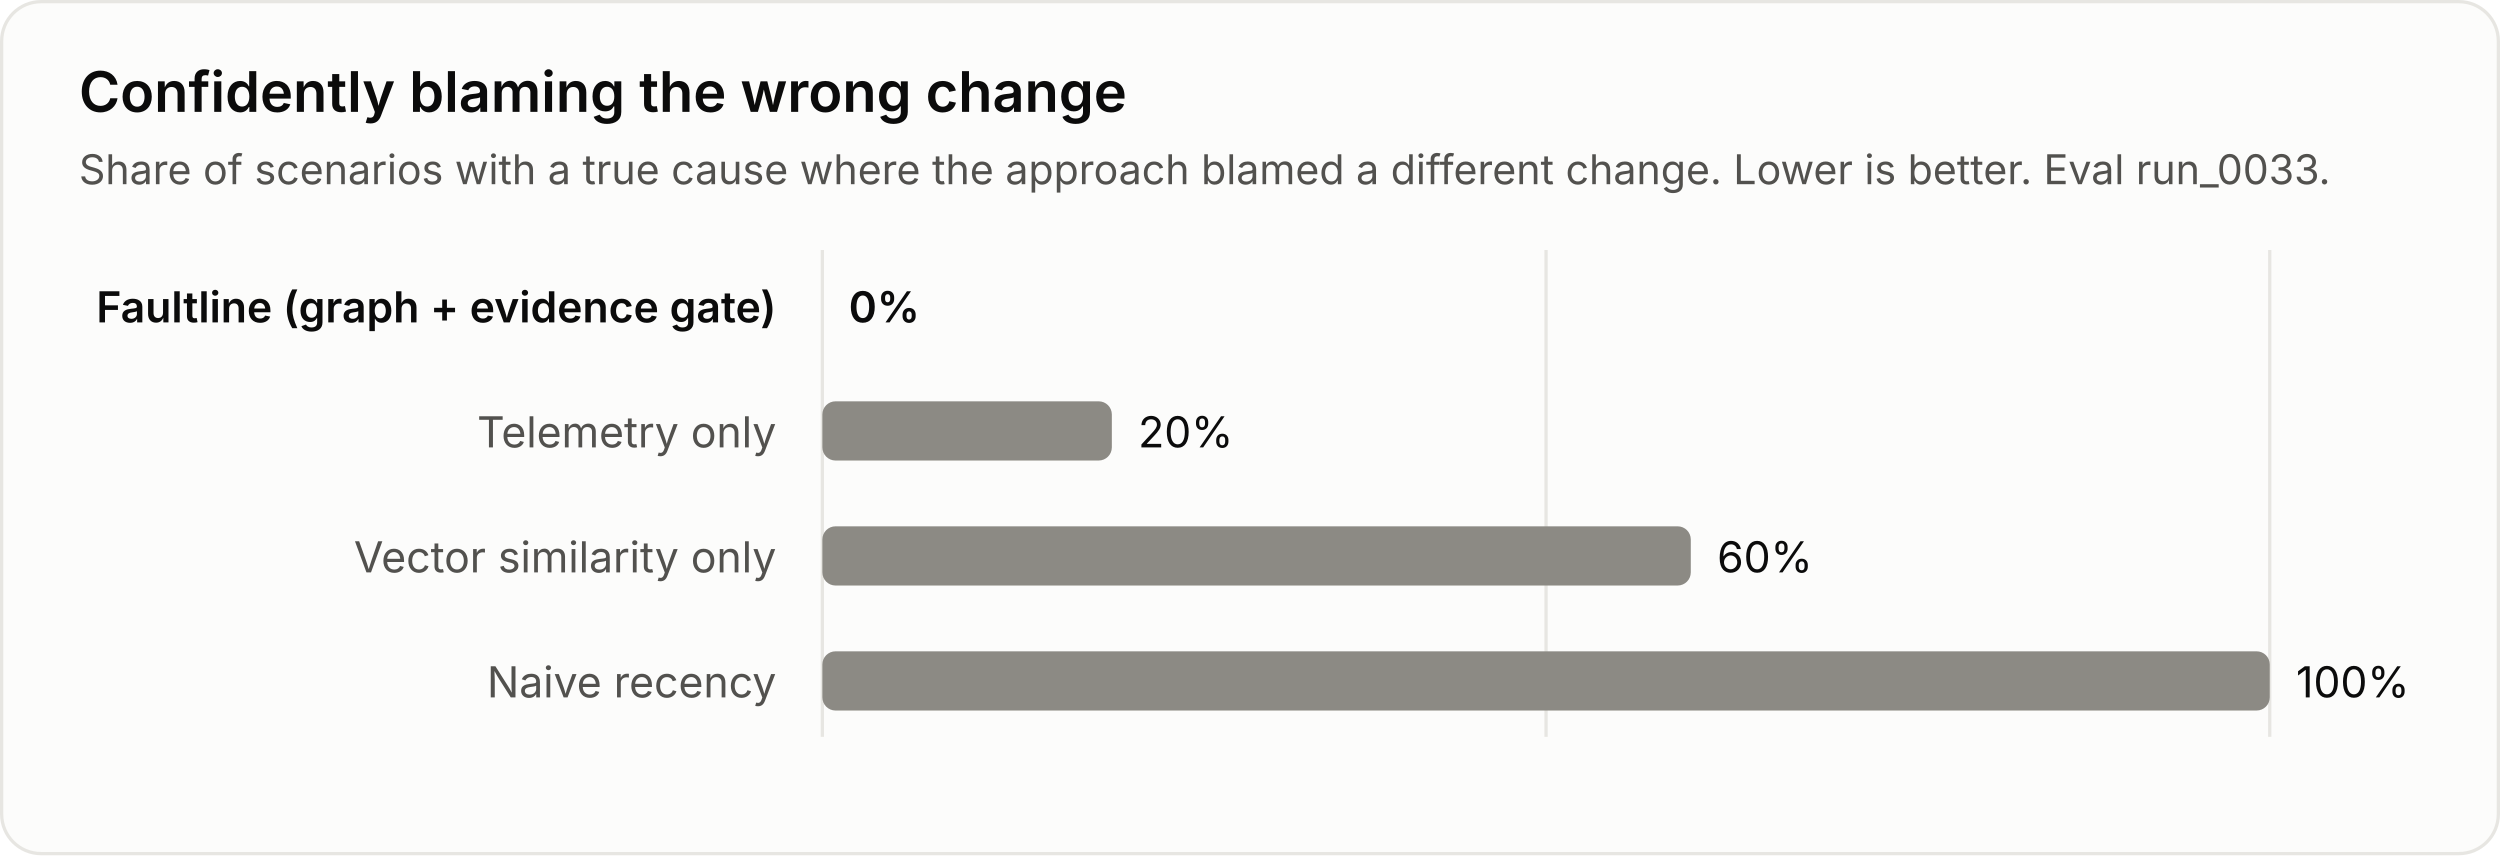
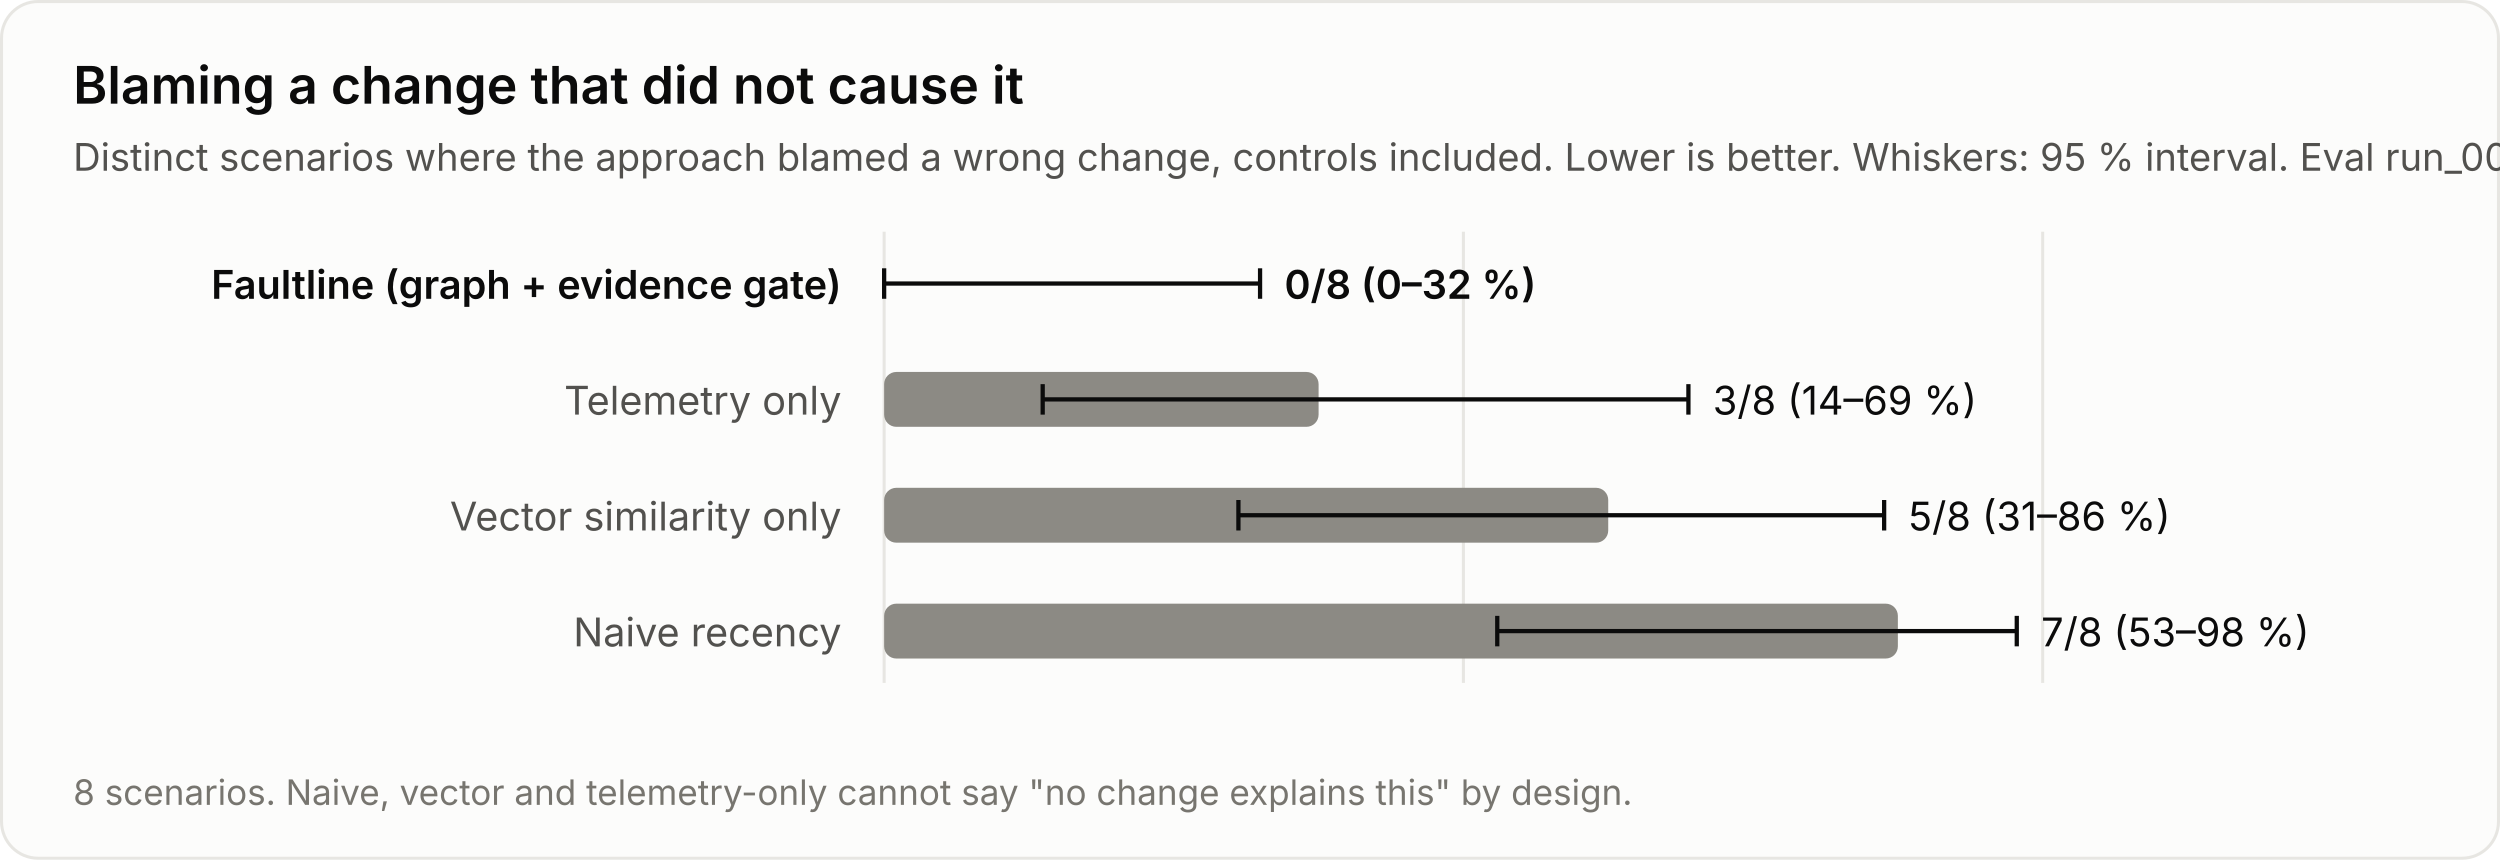
- <svg xmlns="http://www.w3.org/2000/svg" viewBox="0 0 760 260" width="760" height="260" role="img" aria-label="Confidently blaming the wrong change">
-   <rect x="0.5" y="0.5" width="759" height="259" rx="12" fill="#fcfcfb" stroke="#e7e6e2" />
-   <text x="24" y="34" font-family="Inter, -apple-system, 'Segoe UI', Helvetica, Arial, sans-serif" font-size="17" font-weight="600" fill="#0b0b0b">Confidently blaming the wrong change</text>
-   <text x="24" y="56" font-family="Inter, -apple-system, 'Segoe UI', Helvetica, Arial, sans-serif" font-size="12.5" fill="#52514e">Share of scenarios with a true cause where the approach blamed a different change. Lower is better. Eval run_0033.</text>
-   <line x1="250.0" y1="76" x2="250.0" y2="224" stroke="#e7e6e2" />
-   <line x1="470.0" y1="76" x2="470.0" y2="224" stroke="#e7e6e2" />
-   <line x1="690.0" y1="76" x2="690.0" y2="224" stroke="#e7e6e2" />
-   <text x="236" y="98" text-anchor="end" font-family="Inter, -apple-system, 'Segoe UI', Helvetica, Arial, sans-serif" font-size="13" font-weight="600" fill="#0b0b0b">Faultline (graph + evidence gate)</text>
-   <text x="258.0" y="98" font-family="Inter, -apple-system, 'Segoe UI', Helvetica, Arial, sans-serif" font-size="13" font-weight="600" fill="#0b0b0b">0%</text>
-   <text x="236" y="136" text-anchor="end" font-family="Inter, -apple-system, 'Segoe UI', Helvetica, Arial, sans-serif" font-size="13" font-weight="400" fill="#52514e">Telemetry only</text>
+ <svg xmlns="http://www.w3.org/2000/svg" viewBox="0 0 820 282" width="820" height="282" role="img" aria-label="Blaming a change that did not cause it">
+   <rect x="0.5" y="0.5" width="819" height="281" rx="12" fill="#fcfcfb" stroke="#e7e6e2" />
+   <text x="24" y="34" font-family="Inter, -apple-system, 'Segoe UI', Helvetica, Arial, sans-serif" font-size="17" font-weight="600" fill="#0b0b0b">Blaming a change that did not cause it</text>
+   <text x="24" y="56" font-family="Inter, -apple-system, 'Segoe UI', Helvetica, Arial, sans-serif" font-size="12.5" fill="#52514e">Distinct scenarios where the approach blamed a wrong change, controls included. Lower is better. Whiskers: 95 % interval. Eval run_0033.</text>
+   <line x1="290.0" y1="76" x2="290.0" y2="224" stroke="#e7e6e2" />
+   <line x1="480.0" y1="76" x2="480.0" y2="224" stroke="#e7e6e2" />
+   <line x1="670.0" y1="76" x2="670.0" y2="224" stroke="#e7e6e2" />
+   <text x="276" y="98" text-anchor="end" font-family="Inter, -apple-system, 'Segoe UI', Helvetica, Arial, sans-serif" font-size="13" font-weight="600" fill="#0b0b0b">Faultline (graph + evidence gate)</text>
+   <g stroke="#0b0b0b" stroke-width="1.4">
+     <line x1="290.0" y1="93.0" x2="413.3" y2="93.0" />
+     <line x1="290.0" y1="88.0" x2="290.0" y2="98.0" />
+     <line x1="413.3" y1="88.0" x2="413.3" y2="98.0" />
+   </g>
+   <text x="421.3" y="98" font-family="Inter, -apple-system, 'Segoe UI', Helvetica, Arial, sans-serif" font-size="13" font-weight="600" fill="#0b0b0b">0/8  (0–32 %)</text>
+   <text x="276" y="136" text-anchor="end" font-family="Inter, -apple-system, 'Segoe UI', Helvetica, Arial, sans-serif" font-size="13" font-weight="400" fill="#52514e">Telemetry only</text>
  <g>
-     <rect x="250" y="122" width="88.0" height="18" rx="4" fill="#8c8a84" />
+     <rect x="290" y="122" width="142.5" height="18" rx="4" fill="#8c8a84" />
  </g>
-   <text x="346.0" y="136" font-family="Inter, -apple-system, 'Segoe UI', Helvetica, Arial, sans-serif" font-size="13" font-weight="400" fill="#0b0b0b">20%</text>
-   <text x="236" y="174" text-anchor="end" font-family="Inter, -apple-system, 'Segoe UI', Helvetica, Arial, sans-serif" font-size="13" font-weight="400" fill="#52514e">Vector similarity only</text>
+   <g stroke="#0b0b0b" stroke-width="1.4">
+     <line x1="342.0" y1="131.0" x2="553.8" y2="131.0" />
+     <line x1="342.0" y1="126.0" x2="342.0" y2="136.0" />
+     <line x1="553.8" y1="126.0" x2="553.8" y2="136.0" />
+   </g>
+   <text x="561.8" y="136" font-family="Inter, -apple-system, 'Segoe UI', Helvetica, Arial, sans-serif" font-size="13" font-weight="400" fill="#0b0b0b">3/8  (14–69 %)</text>
+   <text x="276" y="174" text-anchor="end" font-family="Inter, -apple-system, 'Segoe UI', Helvetica, Arial, sans-serif" font-size="13" font-weight="400" fill="#52514e">Vector similarity only</text>
  <g>
-     <rect x="250" y="160" width="264.0" height="18" rx="4" fill="#8c8a84" />
+     <rect x="290" y="160" width="237.5" height="18" rx="4" fill="#8c8a84" />
  </g>
-   <text x="522.0" y="174" font-family="Inter, -apple-system, 'Segoe UI', Helvetica, Arial, sans-serif" font-size="13" font-weight="400" fill="#0b0b0b">60%</text>
-   <text x="236" y="212" text-anchor="end" font-family="Inter, -apple-system, 'Segoe UI', Helvetica, Arial, sans-serif" font-size="13" font-weight="400" fill="#52514e">Naive recency</text>
+   <g stroke="#0b0b0b" stroke-width="1.4">
+     <line x1="406.2" y1="169.0" x2="618.0" y2="169.0" />
+     <line x1="406.2" y1="164.0" x2="406.2" y2="174.0" />
+     <line x1="618.0" y1="164.0" x2="618.0" y2="174.0" />
+   </g>
+   <text x="626.0" y="174" font-family="Inter, -apple-system, 'Segoe UI', Helvetica, Arial, sans-serif" font-size="13" font-weight="400" fill="#0b0b0b">5/8  (31–86 %)</text>
+   <text x="276" y="212" text-anchor="end" font-family="Inter, -apple-system, 'Segoe UI', Helvetica, Arial, sans-serif" font-size="13" font-weight="400" fill="#52514e">Naive recency</text>
  <g>
-     <rect x="250" y="198" width="440.0" height="18" rx="4" fill="#8c8a84" />
+     <rect x="290" y="198" width="332.5" height="18" rx="4" fill="#8c8a84" />
  </g>
-   <text x="698.0" y="212" font-family="Inter, -apple-system, 'Segoe UI', Helvetica, Arial, sans-serif" font-size="13" font-weight="400" fill="#0b0b0b">100%</text>
+   <g stroke="#0b0b0b" stroke-width="1.4">
+     <line x1="491.1" y1="207.0" x2="661.5" y2="207.0" />
+     <line x1="491.1" y1="202.0" x2="491.1" y2="212.0" />
+     <line x1="661.5" y1="202.0" x2="661.5" y2="212.0" />
+   </g>
+   <text x="669.5" y="212" font-family="Inter, -apple-system, 'Segoe UI', Helvetica, Arial, sans-serif" font-size="13" font-weight="400" fill="#0b0b0b">7/8  (53–98 %)</text>
+   <text x="24" y="264" font-family="Inter, -apple-system, 'Segoe UI', Helvetica, Arial, sans-serif" font-size="11.5" fill="#77756f">8 scenarios. Naive, vector and telemetry-only cannot say "no change explains this" by design.</text>
</svg>
